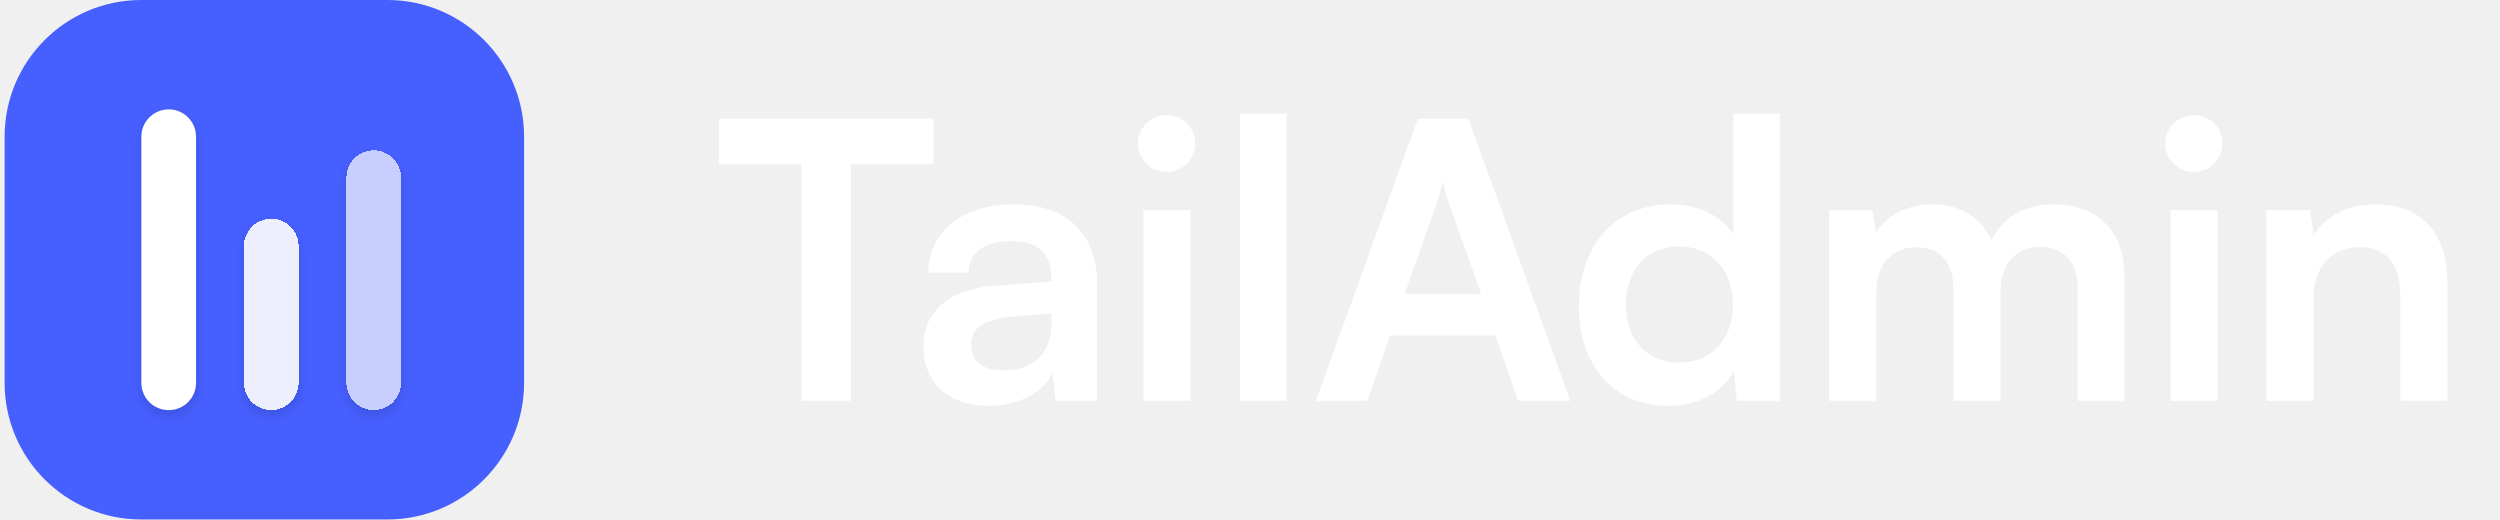
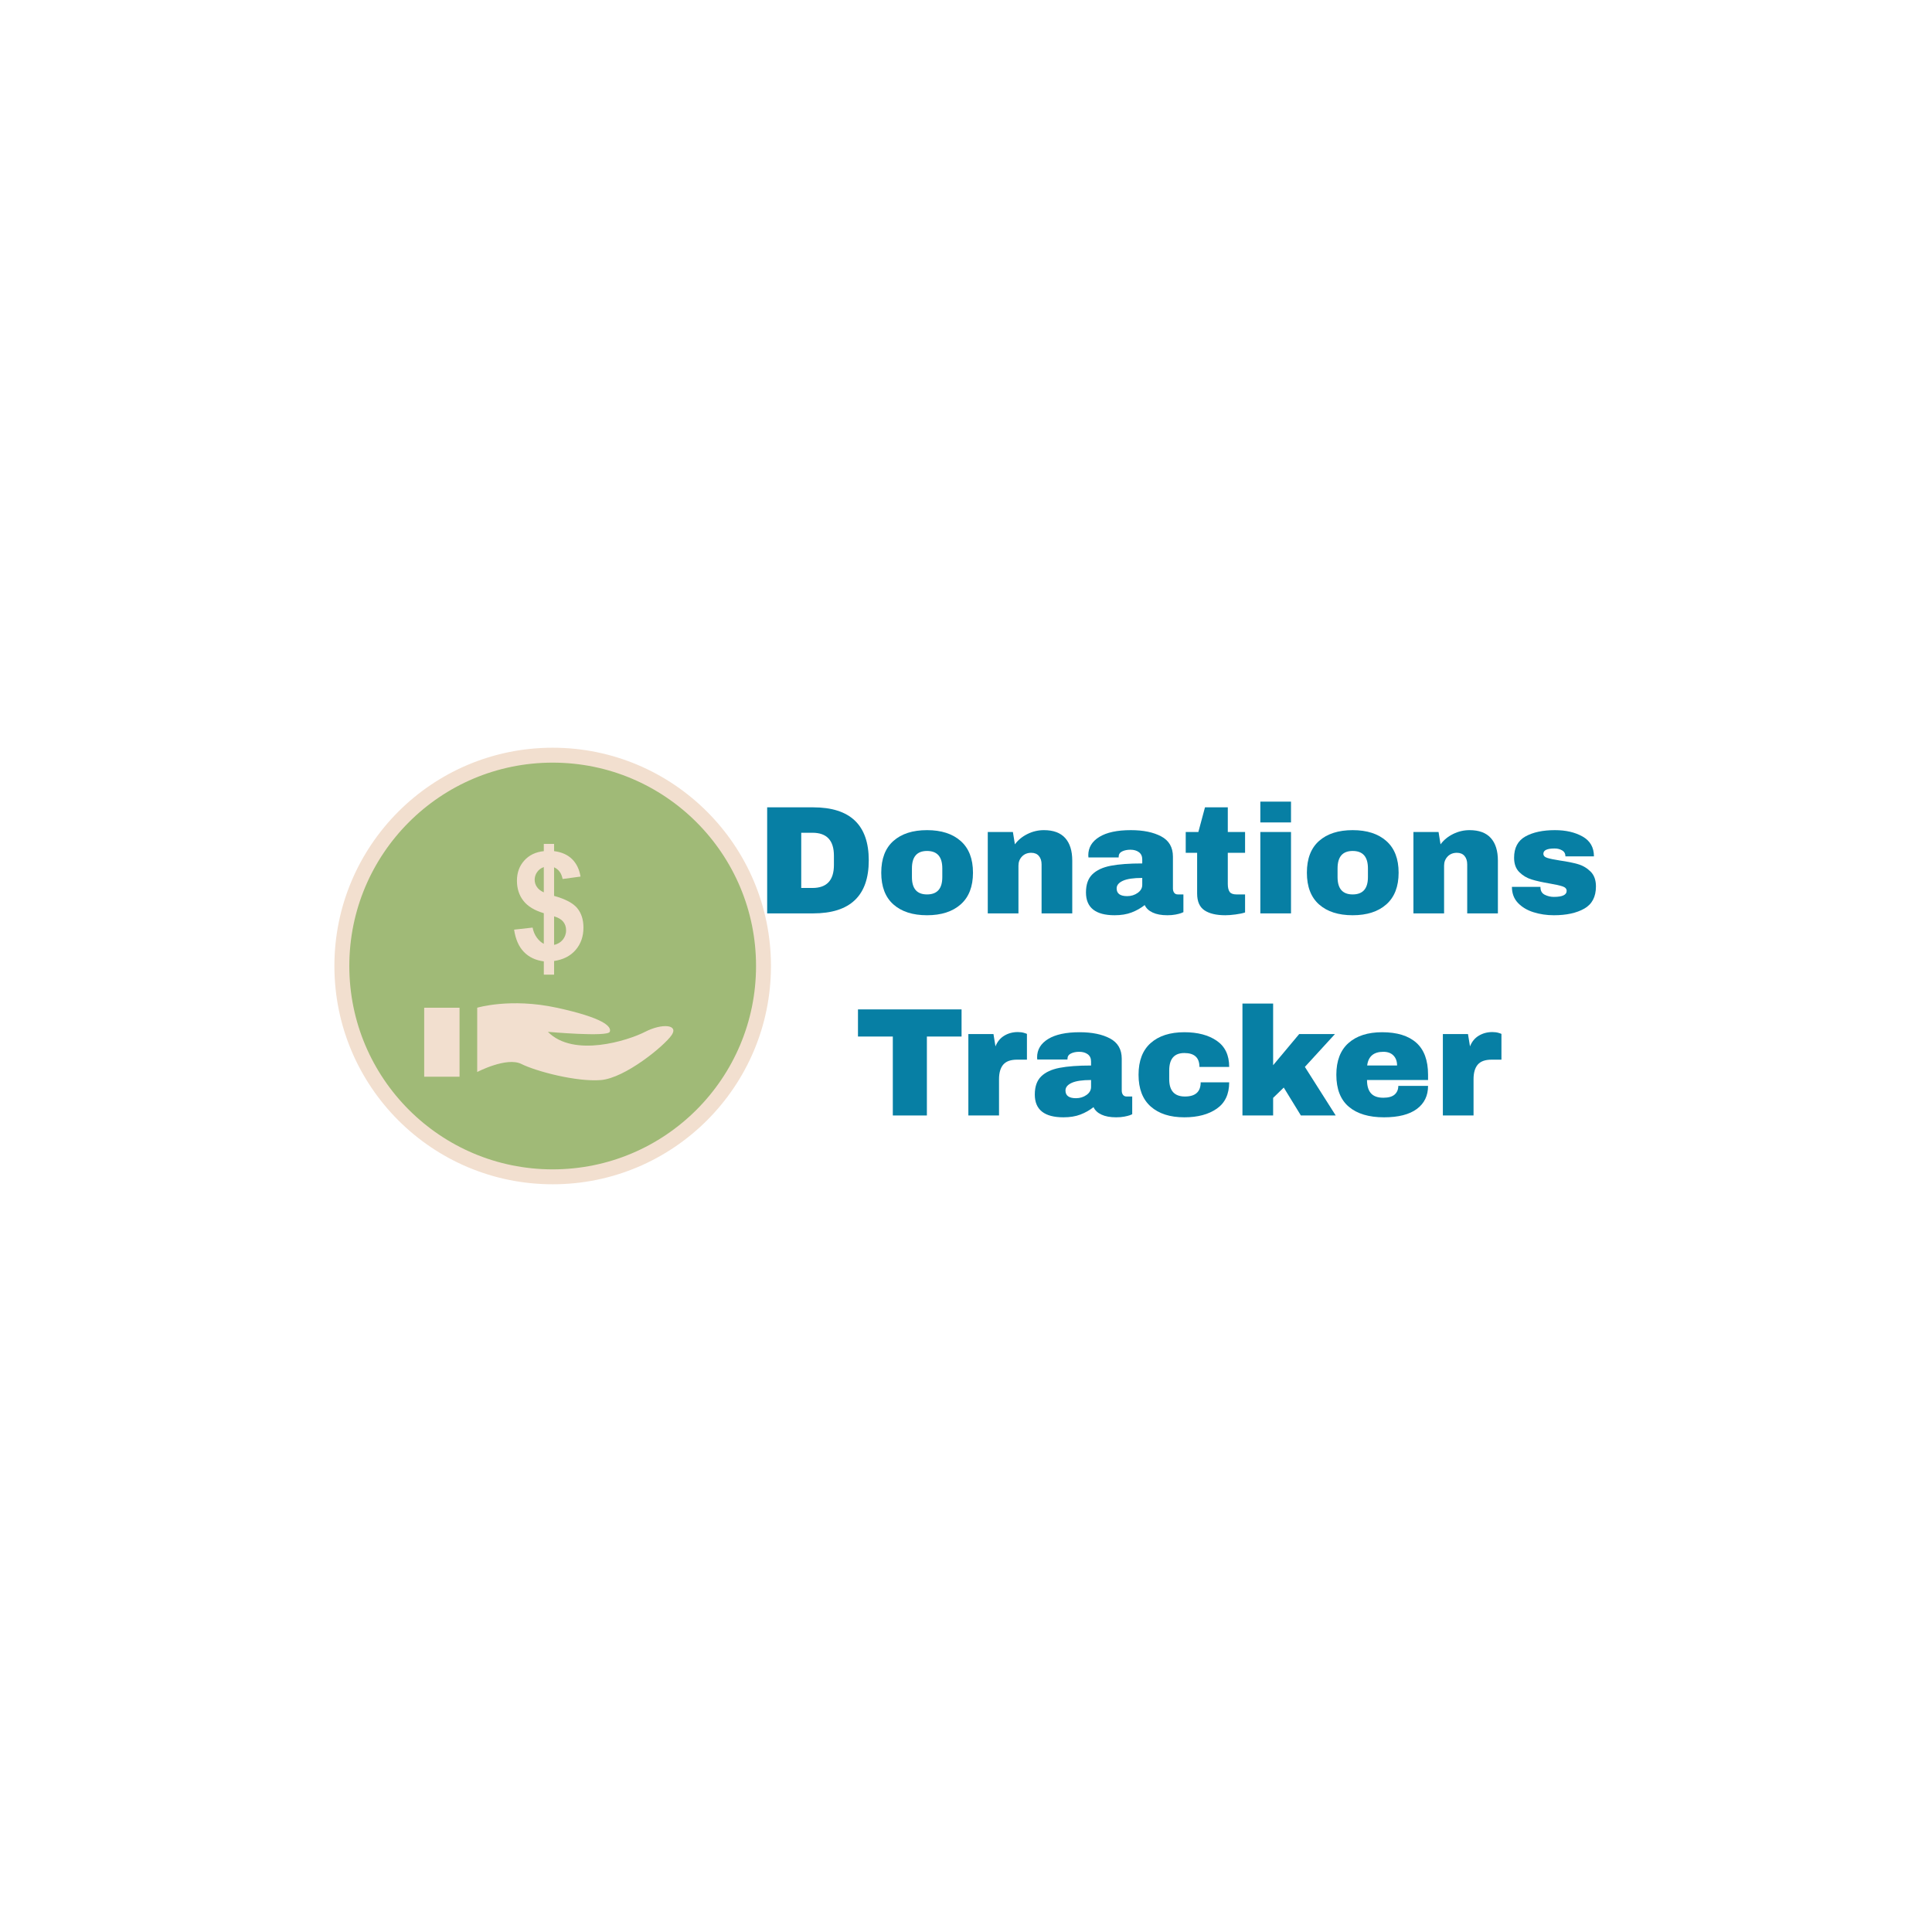
- <svg xmlns="http://www.w3.org/2000/svg" width="231" height="48" viewBox="0 0 231 48" fill="none">
-   <path d="M0.426 12.632C0.426 5.655 6.081 0 13.057 0H35.794C42.77 0 48.426 5.655 48.426 12.632V35.368C48.426 42.345 42.77 48 35.794 48H13.057C6.081 48 0.426 42.345 0.426 35.368V12.632Z" fill="#465FFF" />
-   <g filter="url(#filter0_d_3903_56743)">
-     <path d="M13.062 12.632C13.062 11.237 14.193 10.106 15.588 10.106C16.983 10.106 18.114 11.237 18.114 12.632V35.369C18.114 36.764 16.983 37.895 15.588 37.895C14.193 37.895 13.062 36.764 13.062 35.369V12.632Z" fill="white" />
-   </g>
-   <g filter="url(#filter1_d_3903_56743)">
-     <path d="M22.539 22.735C22.539 21.34 23.67 20.209 25.065 20.209C26.461 20.209 27.592 21.34 27.592 22.735V35.367C27.592 36.762 26.461 37.893 25.065 37.893C23.67 37.893 22.539 36.762 22.539 35.367V22.735Z" fill="white" fill-opacity="0.9" shape-rendering="crispEdges" />
-   </g>
-   <g filter="url(#filter2_d_3903_56743)">
-     <path d="M32.008 16.419C32.008 15.024 33.139 13.893 34.534 13.893C35.929 13.893 37.06 15.024 37.06 16.419V35.366C37.06 36.761 35.929 37.893 34.534 37.893C33.139 37.893 32.008 36.761 32.008 35.366V16.419Z" fill="white" fill-opacity="0.7" shape-rendering="crispEdges" />
-   </g>
-   <path d="M66.426 15.172H74.058V37.036H78.624V15.172H86.257V10.964H66.426V15.172Z" fill="white" />
-   <path d="M91.352 37.5C94.098 37.5 96.488 36.252 97.237 34.433L97.558 37.036H101.375V26.336C101.375 21.45 98.45 18.882 93.706 18.882C88.927 18.882 85.788 21.378 85.788 25.195H89.497C89.497 23.34 90.924 22.27 93.492 22.27C95.704 22.27 97.13 23.233 97.13 25.623V26.015L91.851 26.407C87.678 26.729 85.324 28.762 85.324 32.007C85.324 35.324 87.607 37.5 91.352 37.5ZM92.779 34.219C90.817 34.219 89.747 33.434 89.747 31.829C89.747 30.402 90.781 29.511 93.492 29.261L97.166 28.976V29.903C97.166 32.614 95.454 34.219 92.779 34.219Z" fill="white" />
-   <path d="M107.825 15.886C109.252 15.886 110.429 14.709 110.429 13.246C110.429 11.784 109.252 10.643 107.825 10.643C106.327 10.643 105.15 11.784 105.15 13.246C105.15 14.709 106.327 15.886 107.825 15.886ZM105.649 37.036H110.001V19.417H105.649V37.036Z" fill="white" />
-   <path d="M118.883 37.036V10.5H114.568V37.036H118.883Z" fill="white" />
-   <path d="M126.337 37.036L128.441 31.009H138.179L140.283 37.036H145.098L135.682 10.964H131.009L121.593 37.036H126.337ZM132.757 18.739C133.007 18.026 133.221 17.241 133.328 16.742C133.399 17.277 133.649 18.061 133.863 18.739L136.859 27.157H129.797L132.757 18.739Z" fill="white" />
-   <path d="M154.165 37.5C156.84 37.5 159.122 36.323 160.192 34.29L160.478 37.036H164.472V10.5H160.157V21.664C159.051 19.916 156.875 18.882 154.414 18.882C149.1 18.882 145.89 22.805 145.89 28.298C145.89 33.755 149.064 37.5 154.165 37.5ZM155.128 33.505C152.096 33.505 150.241 31.294 150.241 28.155C150.241 25.017 152.096 22.77 155.128 22.77C158.159 22.77 160.121 24.981 160.121 28.155C160.121 31.33 158.159 33.505 155.128 33.505Z" fill="white" />
-   <path d="M173.359 37.036V27.049C173.359 24.196 175.035 22.841 177.104 22.841C179.172 22.841 180.492 24.16 180.492 26.622V37.036H184.843V27.049C184.843 24.16 186.448 22.805 188.553 22.805C190.621 22.805 191.977 24.125 191.977 26.657V37.036H196.292V25.516C196.292 21.45 193.938 18.882 189.658 18.882C186.983 18.882 184.915 20.201 184.023 22.235C183.096 20.201 181.241 18.882 178.566 18.882C176.034 18.882 174.25 20.023 173.359 21.485L173.002 19.417H169.007V37.036H173.359Z" fill="white" />
-   <path d="M202.74 15.886C204.167 15.886 205.344 14.709 205.344 13.246C205.344 11.784 204.167 10.643 202.74 10.643C201.242 10.643 200.065 11.784 200.065 13.246C200.065 14.709 201.242 15.886 202.74 15.886ZM200.564 37.036H204.916V19.417H200.564V37.036Z" fill="white" />
-   <path d="M213.763 37.036V27.549C213.763 24.695 215.403 22.841 218.078 22.841C220.325 22.841 221.788 24.267 221.788 27.228V37.036H226.139V26.194C226.139 21.628 223.856 18.882 219.434 18.882C217.044 18.882 214.904 19.916 213.798 21.7L213.442 19.417H209.411V37.036H213.763Z" fill="white" />
-   <defs>
-     <filter id="filter0_d_3903_56743" x="12.062" y="9.606" width="7.053" height="29.79" filterUnits="userSpaceOnUse" color-interpolation-filters="sRGB">
-       <feFlood flood-opacity="0" result="BackgroundImageFix" />
-       <feColorMatrix in="SourceAlpha" type="matrix" values="0 0 0 0 0 0 0 0 0 0 0 0 0 0 0 0 0 0 127 0" result="hardAlpha" />
-       <feOffset dy="0.5" />
-       <feGaussianBlur stdDeviation="0.5" />
-       <feComposite in2="hardAlpha" operator="out" />
-       <feColorMatrix type="matrix" values="0 0 0 0 0 0 0 0 0 0 0 0 0 0 0 0 0 0 0.12 0" />
-       <feBlend mode="normal" in2="BackgroundImageFix" result="effect1_dropShadow_3903_56743" />
-       <feBlend mode="normal" in="SourceGraphic" in2="effect1_dropShadow_3903_56743" result="shape" />
-     </filter>
-     <filter id="filter1_d_3903_56743" x="21.539" y="19.709" width="7.053" height="19.684" filterUnits="userSpaceOnUse" color-interpolation-filters="sRGB">
-       <feFlood flood-opacity="0" result="BackgroundImageFix" />
-       <feColorMatrix in="SourceAlpha" type="matrix" values="0 0 0 0 0 0 0 0 0 0 0 0 0 0 0 0 0 0 127 0" result="hardAlpha" />
-       <feOffset dy="0.5" />
-       <feGaussianBlur stdDeviation="0.5" />
-       <feComposite in2="hardAlpha" operator="out" />
-       <feColorMatrix type="matrix" values="0 0 0 0 0 0 0 0 0 0 0 0 0 0 0 0 0 0 0.12 0" />
-       <feBlend mode="normal" in2="BackgroundImageFix" result="effect1_dropShadow_3903_56743" />
-       <feBlend mode="normal" in="SourceGraphic" in2="effect1_dropShadow_3903_56743" result="shape" />
-     </filter>
-     <filter id="filter2_d_3903_56743" x="31.008" y="13.393" width="7.053" height="26" filterUnits="userSpaceOnUse" color-interpolation-filters="sRGB">
-       <feFlood flood-opacity="0" result="BackgroundImageFix" />
-       <feColorMatrix in="SourceAlpha" type="matrix" values="0 0 0 0 0 0 0 0 0 0 0 0 0 0 0 0 0 0 127 0" result="hardAlpha" />
-       <feOffset dy="0.5" />
-       <feGaussianBlur stdDeviation="0.5" />
-       <feComposite in2="hardAlpha" operator="out" />
-       <feColorMatrix type="matrix" values="0 0 0 0 0 0 0 0 0 0 0 0 0 0 0 0 0 0 0.12 0" />
-       <feBlend mode="normal" in2="BackgroundImageFix" result="effect1_dropShadow_3903_56743" />
-       <feBlend mode="normal" in="SourceGraphic" in2="effect1_dropShadow_3903_56743" result="shape" />
-     </filter>
-   </defs>
+ <svg xmlns="http://www.w3.org/2000/svg" version="1.1" width="1500" height="1500" viewBox="0 0 1500 1500">
+   <rect width="1500" height="1500" x="0" y="0" id="background" stroke="transparent" fill="#ffffff" />
+   <svg xml:space="preserve" width="1000" height="1000" data-version="2" data-id="lg_EHyj1Vm8cc15Cysj4l" viewBox="0 0 777 268" x="250" y="250">
+     <rect width="100%" height="100%" fill="transparent" />
+     <path fill="#077fa4" d="M296.262 38.281q33.58 0 33.58 31.99t-33.58 31.99h-27.71v-63.98zm-7.16 48.64h6.79q12.93 0 12.93-13.86v-5.58q0-13.86-12.93-13.86h-6.79Z" />
+     <rect width="61.29" height="63.98" x="-30.64" y="-31.99" fill="none" rx="0" ry="0" transform="translate(299.7 70.77)" />
+     <path fill="#077fa4" d="M364.992 52.041q12.93 0 20.32 6.56 7.4 6.55 7.4 19.11 0 12.55-7.4 19.11-7.39 6.56-20.32 6.56t-20.27-6.51q-7.35-6.51-7.35-19.16t7.35-19.16q7.34-6.51 20.27-6.51m0 12.56q-9.11 0-9.11 10.51v5.3q0 10.41 9.11 10.41 9.21 0 9.21-10.41v-5.3q0-10.51-9.21-10.51" />
+     <rect width="55.34" height="51.34" x="-27.67" y="-25.67" fill="none" rx="0" ry="0" transform="translate(365.54 78.21)" />
+     <path fill="#077fa4" d="M435.492 52.041q8.55 0 12.83 4.74 4.28 4.75 4.28 13.68v31.8h-18.51v-29.57q0-3.16-1.63-5.07-1.62-1.91-4.6-1.91-3.44 0-5.58 2.23-2.14 2.24-2.14 5.49v28.83h-18.51v-49.1h15.16l1.21 7.44q2.88-3.91 7.58-6.23 4.7-2.33 9.91-2.33" />
+     <rect width="50.97" height="50.22" x="-25.48" y="-25.11" fill="none" rx="0" ry="0" transform="translate(427.62 77.65)" />
+     <path fill="#077fa4" d="M487.942 52.041q11.25 0 18.32 3.77 7.07 3.76 7.07 12.23v19.16q0 1.58.74 2.6t2.23 1.02h3.35v10.7q-.28.18-1.44.6t-3.3.84q-2.14.42-4.93.42-5.4 0-8.88-1.63-3.49-1.63-4.79-4.51-3.54 2.79-7.91 4.46-4.37 1.68-10.23 1.68-17.3 0-17.3-13.77 0-7.16 3.86-10.92 3.86-3.77 11.12-5.17 7.25-1.39 18.97-1.39v-2.42q0-2.88-2-4.37-2-1.49-5.16-1.49-2.88 0-4.98 1.03-2.09 1.02-2.09 3.25v.37h-18.23q-.09-.46-.09-1.3 0-6.97 6.65-11.07 6.65-4.09 19.02-4.09m6.88 28.83q-7.91 0-11.67 1.72-3.77 1.72-3.77 4.61 0 4.65 6.33 4.65 3.62 0 6.37-1.96 2.74-1.95 2.74-4.83z" />
+     <rect width="58.78" height="51.34" x="-29.39" y="-25.67" fill="none" rx="0" ry="0" transform="translate(490.76 78.21)" />
+     <path fill="#077fa4" d="M556.852 53.161v12.55h-10.42v18.7q0 3.34 1.12 4.88 1.12 1.53 4.09 1.53h5.21v10.88q-2.23.75-5.77 1.21-3.53.47-6.13.47-8.19 0-12.61-2.98-4.41-2.97-4.41-10.14v-24.55h-6.88v-12.55h7.62l4-14.88h13.76v14.88Z" />
+     <rect width="35.8" height="65.1" x="-17.9" y="-32.55" fill="none" rx="0" ry="0" transform="translate(539.45 71.33)" />
+     <path fill="#077fa4" d="M566.062 47.391v-12.55h18.5v12.55Zm0 54.87v-49.1h18.5v49.1Z" />
+     <rect width="18.5" height="67.42" x="-9.25" y="-33.71" fill="none" rx="0" ry="0" transform="translate(575.81 69.05)" />
+     <path fill="#077fa4" d="M621.762 52.041q12.93 0 20.32 6.56 7.4 6.55 7.4 19.11 0 12.55-7.4 19.11-7.39 6.56-20.32 6.56-12.92 0-20.27-6.51t-7.35-19.16q0-12.65 7.35-19.16t20.27-6.51m0 12.56q-9.11 0-9.11 10.51v5.3q0 10.41 9.11 10.41 9.21 0 9.21-10.41v-5.3q0-10.51-9.21-10.51" />
+     <rect width="55.34" height="51.34" x="-27.67" y="-25.67" fill="none" rx="0" ry="0" transform="translate(622.31 78.21)" />
+     <path fill="#077fa4" d="M692.262 52.041q8.55 0 12.83 4.74 4.28 4.75 4.28 13.68v31.8h-18.51v-29.57q0-3.16-1.62-5.07-1.63-1.91-4.61-1.91-3.44 0-5.58 2.23-2.14 2.24-2.14 5.49v28.83h-18.5v-49.1h15.16l1.2 7.44q2.89-3.91 7.58-6.23 4.7-2.33 9.91-2.33" />
+     <rect width="50.96" height="50.22" x="-25.48" y="-25.11" fill="none" rx="0" ry="0" transform="translate(684.4 77.65)" />
+     <path fill="#077fa4" d="M743.782 52.041q9.86 0 16.69 3.86 6.84 3.86 6.84 11.95h-17.21q0-2.7-2.41-3.81-1.68-.93-4.19-.93-6.69 0-6.69 3.16 0 1.77 2.32 2.51 2.33.75 7.63 1.58 6.51.93 10.88 2.19 4.37 1.25 7.62 4.46 3.26 3.21 3.26 8.98 0 9.39-7.02 13.39t-18.37 4q-6.51 0-12.28-1.82-5.76-1.81-9.39-5.62-3.63-3.82-3.63-9.67h17.21v.37q.09 3.16 2.65 4.41 2.56 1.26 5.44 1.26 7.72 0 7.72-3.63 0-1.86-2.42-2.69-2.42-.84-7.9-1.77-6.61-1.12-10.84-2.42-4.23-1.3-7.39-4.42-3.16-3.11-3.16-8.69 0-9.02 6.83-12.84 6.84-3.81 17.81-3.81" />
+     <rect width="50.69" height="51.34" x="-25.34" y="-25.67" fill="none" rx="0" ry="0" transform="translate(743.68 78.21)" />
+     <path fill="#077fa4" d="M364.902 176.551v47.62h-20.55v-47.62h-21.02v-16.37h62.49v16.37Z" />
+     <rect width="62.49" height="63.99" x="-31.25" y="-32" fill="none" rx="0" ry="0" transform="translate(355.08 192.68)" />
+     <path fill="#077fa4" d="M419.772 173.851q2.14 0 3.81.51 1.68.52 1.68.61v15.53h-5.96q-5.76 0-8.32 2.98-2.56 2.97-2.56 8.83v21.86h-18.5v-49.11h15.15l1.21 7.44q1.68-4.28 5.3-6.46 3.63-2.19 8.19-2.19" />
+     <rect width="35.34" height="50.32" x="-17.67" y="-25.16" fill="none" rx="0" ry="0" transform="translate(408.1 199.51)" />
+     <path fill="#077fa4" d="M457.062 173.951q11.25 0 18.32 3.76 7.07 3.77 7.07 12.23v19.16q0 1.58.74 2.6.75 1.03 2.24 1.03h3.34v10.69q-.27.19-1.44.61-1.16.41-3.3.83-2.14.42-4.93.42-5.39 0-8.88-1.63-3.49-1.62-4.79-4.51-3.53 2.79-7.9 4.47-4.37 1.67-10.23 1.67-17.3 0-17.3-13.76 0-7.16 3.86-10.93 3.86-3.77 11.11-5.16 7.26-1.4 18.97-1.4v-2.41q0-2.89-2-4.38-2-1.48-5.16-1.48-2.88 0-4.97 1.02-2.1 1.02-2.1 3.25v.38h-18.22q-.1-.47-.1-1.31 0-6.97 6.65-11.06 6.65-4.09 19.02-4.09m6.88 28.83q-7.9 0-11.67 1.72-3.76 1.72-3.76 4.6 0 4.65 6.32 4.65 3.63 0 6.37-1.95 2.74-1.96 2.74-4.84z" />
+     <rect width="58.77" height="51.33" x="-29.39" y="-25.66" fill="none" rx="0" ry="0" transform="translate(459.89 200.12)" />
+     <path fill="#077fa4" d="M520.212 173.951q12.09 0 19.57 5.16 7.49 5.16 7.49 15.76h-17.95q0-8.37-9.11-8.37-9.12 0-9.12 10.51v5.3q0 10.42 9.49 10.42t9.49-8.56h17.2q0 10.7-7.49 15.9-7.48 5.21-19.57 5.21-12.93 0-20.28-6.51-7.34-6.51-7.34-19.16 0-12.64 7.34-19.15 7.35-6.51 20.28-6.51" />
+     <rect width="54.68" height="51.33" x="-27.34" y="-25.66" fill="none" rx="0" ry="0" transform="translate(520.43 200.12)" />
+     <path fill="#077fa4" d="M589.492 175.061h21.58l-18.14 19.81 18.6 29.3h-21.01l-10.33-16.84-6.41 6.23v10.61h-18.51v-67.52h18.51v37.2Z" />
+     <rect width="56.26" height="67.52" x="-28.13" y="-33.76" fill="none" rx="0" ry="0" transform="translate(583.9 190.91)" />
+     <path fill="#077fa4" d="M639.532 173.951q13.48 0 20.6 6.32 7.11 6.32 7.11 19.34v3.17h-36.83q0 5.3 2.37 7.99 2.38 2.7 7.49 2.7 4.65 0 6.84-1.95 2.18-1.96 2.18-5.21h17.95q0 8.93-6.79 13.95t-19.81 5.02q-13.67 0-21.2-6.37-7.53-6.37-7.53-19.3 0-12.64 7.34-19.15 7.35-6.51 20.28-6.51m.74 11.81q-8.74 0-9.76 8.27h18.04q0-3.81-2.19-6.04-2.18-2.23-6.09-2.23" />
+     <rect width="55.33" height="51.33" x="-27.66" y="-25.66" fill="none" rx="0" ry="0" transform="translate(640.08 200.12)" />
+     <path fill="#077fa4" d="M706.022 173.851q2.14 0 3.82.51 1.67.52 1.67.61v15.53h-5.95q-5.77 0-8.33 2.98-2.55 2.97-2.55 8.83v21.86h-18.51v-49.11h15.16l1.21 7.44q1.67-4.28 5.3-6.46 3.63-2.19 8.18-2.19" />
+     <rect width="35.34" height="50.32" x="-17.67" y="-25.16" fill="none" rx="0" ry="0" transform="translate(694.34 199.51)" />
+     <circle r="127.18" fill="#a0ba77" stroke="#f2dfcf" stroke-width="9" transform="translate(139.16 134)" />
+     <path fill="#f2dfcf" d="M93.63 197.952s17.764-9.296 26.652-4.847c8.887 4.448 33.313 10.911 47.973 9.7 14.66-1.212 38.199-20.608 42.642-27.071 4.444-6.464-5.773-7.271-15.99-2.02s-43.083 15.76-58.631 0c0 0 35.977 3.232 37.31 0 1.335-3.232-3.997-8.483-31.979-14.547-27.981-6.06-47.973 0-47.973 0zm-31.98-38.776h21.326v41.618H61.65zm67.97-42.262a14.815 14.815 0 0 1-2.565-6.083l-11.165 1.236c.855 5.787 2.823 10.273 5.904 13.443 3.077 3.176 7.084 5.074 12.02 5.689v8.023h6.201v-8.244c5.562-.822 9.902-3.053 13.026-6.703 3.119-3.64 4.683-8.122 4.683-13.444 0-4.763-1.245-8.666-3.725-11.705s-7.145-5.52-13.989-7.431V74.46c2.767 1.236 4.477 3.584 5.135 7.05l10.822-1.455c-.737-4.406-2.447-7.93-5.134-10.56-2.678-2.63-6.285-4.223-10.823-4.786v-4.36h-6.2v4.364c-4.904.498-8.836 2.391-11.786 5.665-2.954 3.279-4.424 7.333-4.424 12.147 0 4.763 1.3 8.813 3.912 12.148 2.612 3.34 6.708 5.829 12.298 7.473v18.475c-1.54-.766-2.936-2.002-4.19-3.707m10.395-12.87c2.57.76 4.41 1.86 5.543 3.283 1.123 1.423 1.686 3.124 1.686 5.092a8.803 8.803 0 0 1-7.229 8.817zM129.662 86.34a7.563 7.563 0 0 1-1.367-4.345c0-1.705.498-3.26 1.494-4.674 1-1.41 2.34-2.41 4.02-2.997v15.252c-1.85-.817-3.236-1.902-4.147-3.236" />
+   </svg>
</svg>
